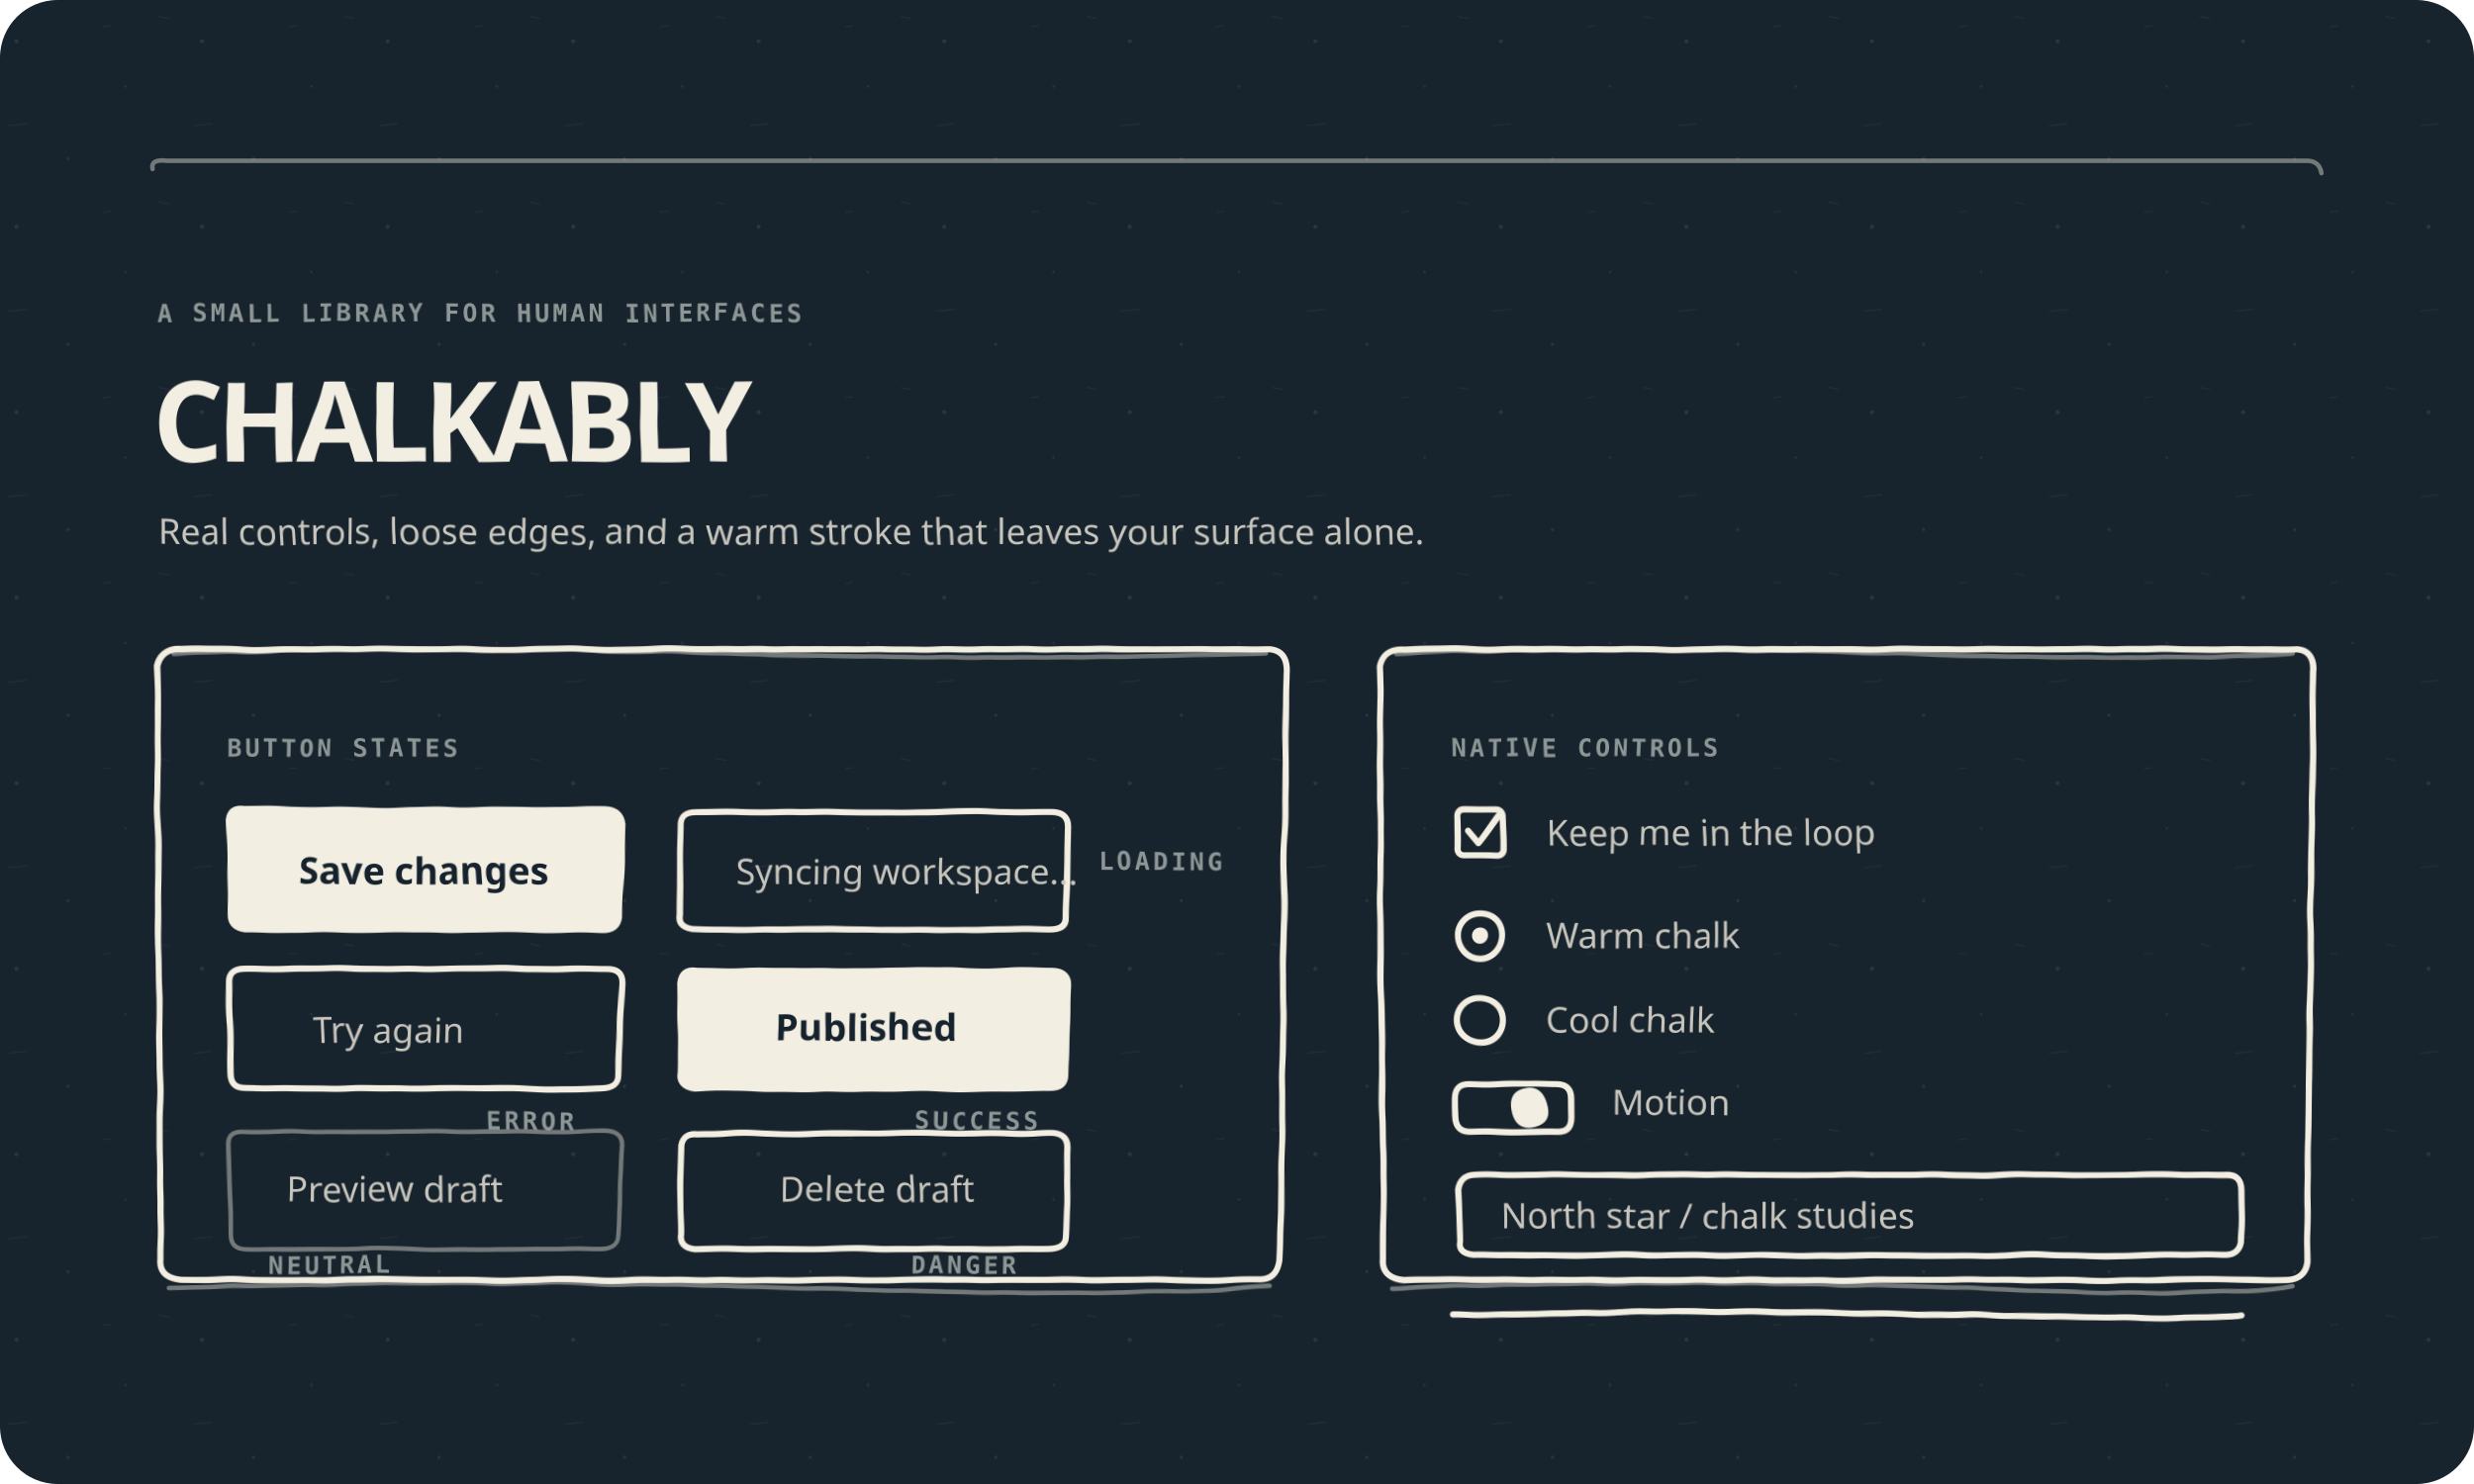
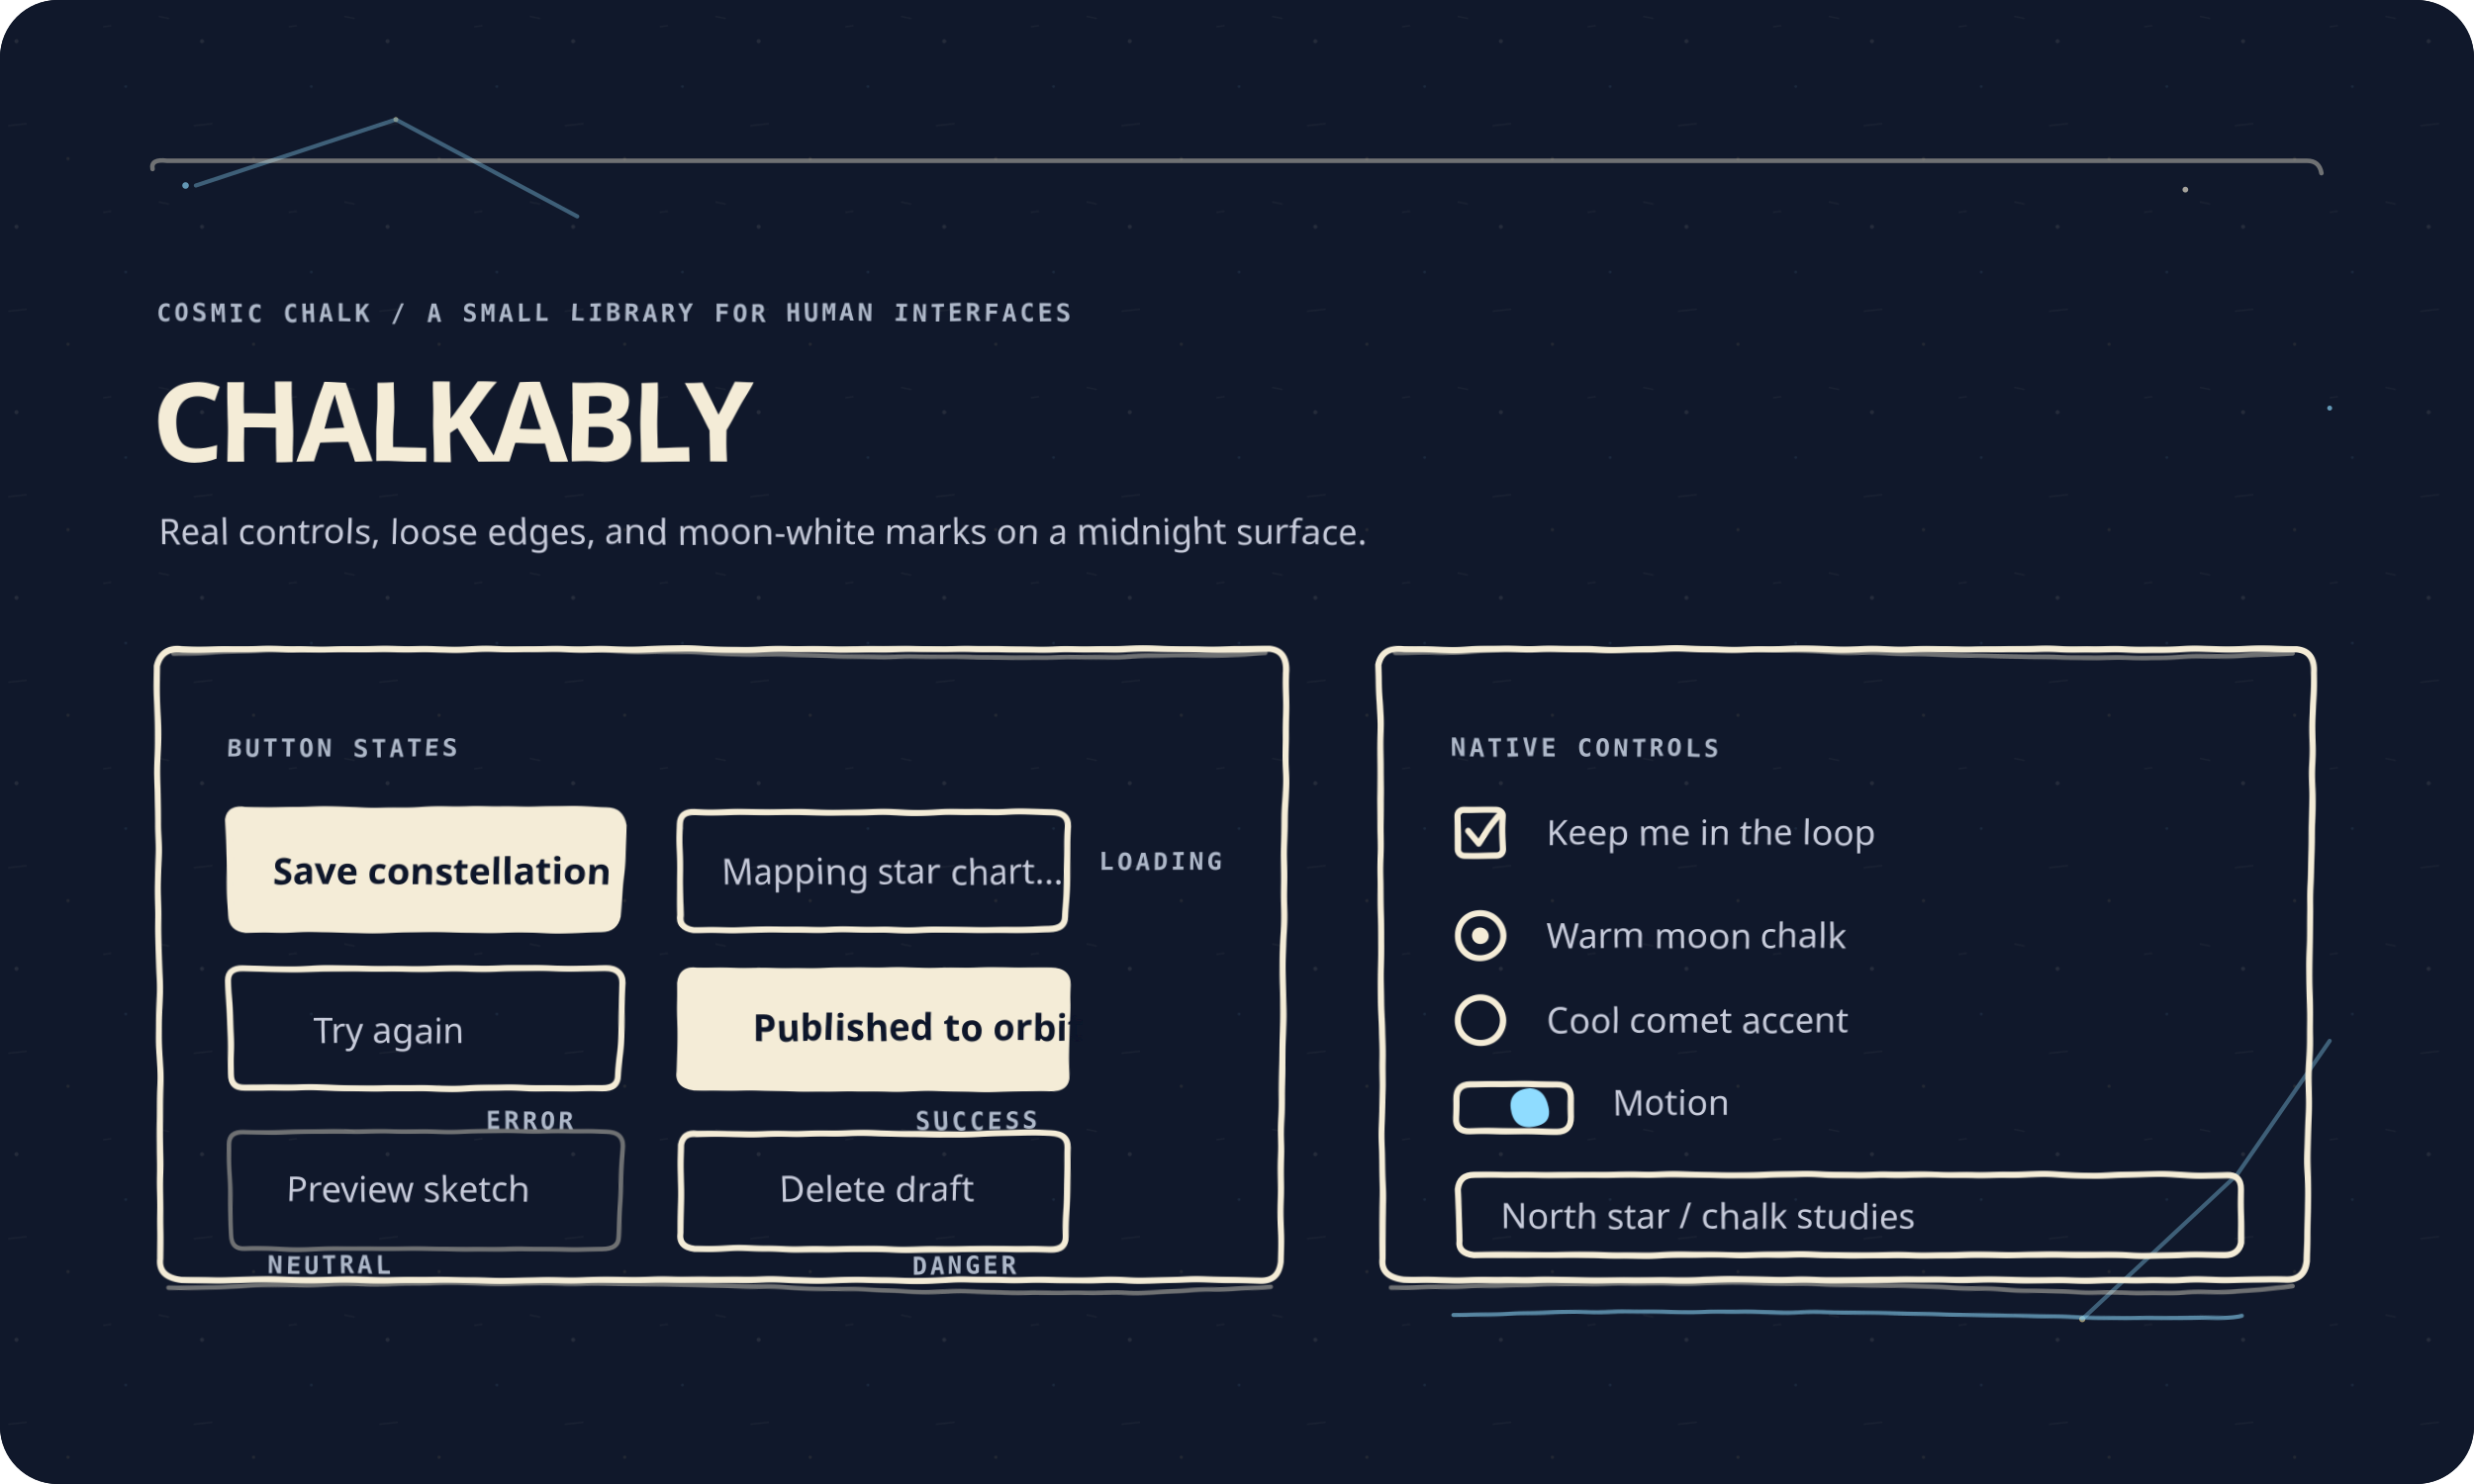
<svg xmlns="http://www.w3.org/2000/svg" width="1200" height="720" viewBox="0 0 1200 720" role="img" aria-labelledby="title desc">
  <defs>
-     <filter id="chalk" x="-8%" y="-14%" width="116%" height="128%">
-       <feTurbulence type="fractalNoise" baseFrequency="0.035" numOctaves="2" seed="9" result="dust" />
+     <filter id="chalk" x="-8%" y="-12%" width="116%" height="124%">
+       <feTurbulence type="fractalNoise" baseFrequency=".035" numOctaves="2" seed="8" result="dust" />
      <feDisplacementMap in="SourceGraphic" in2="dust" scale="1.7" />
-       <feGaussianBlur stdDeviation="0.18" />
+       <feGaussianBlur stdDeviation=".18" />
    </filter>
    <pattern id="grain" width="90" height="90" patternUnits="userSpaceOnUse">
-       <circle cx="8" cy="20" r="1" fill="#f3eee2" opacity=".09" />
-       <circle cx="61" cy="42" r=".7" fill="#f3eee2" opacity=".07" />
-       <circle cx="33" cy="77" r=".8" fill="#f3eee2" opacity=".08" />
-       <path d="M4 61l9-1M77 8l5 1M50 13l4-.5" stroke="#f3eee2" stroke-width=".7" opacity=".05" />
+       <circle cx="8" cy="20" r="1" fill="#f4ecd7" opacity=".09" />
+       <circle cx="61" cy="42" r=".7" fill="#8fdcff" opacity=".08" />
+       <circle cx="33" cy="77" r=".8" fill="#f5d88c" opacity=".08" />
+       <path d="M4 61l9-1M77 8l5 1M50 13l4-.5" stroke="#f4ecd7" stroke-width=".7" opacity=".05" />
    </pattern>
    <style>
-       .chalk { fill: none; stroke: #f3eee2; stroke-width: 3; stroke-linecap: round; stroke-linejoin: round; }
-       .soft { fill: none; stroke: #f3eee2; stroke-width: 2.2; stroke-linecap: round; stroke-linejoin: round; opacity: .42; }
-       .copy { fill: #c8c6bd; font: 400 17px system-ui, sans-serif; }
-       .label { fill: #8e9796; font: 600 12px ui-monospace, monospace; letter-spacing: 1.5px; text-transform: uppercase; }
-       .title { fill: #f3eee2; font: 600 54px system-ui, sans-serif; letter-spacing: -3px; }
+       .chalk { fill: none; stroke: #f4ecd7; stroke-width: 3; stroke-linecap: round; stroke-linejoin: round; }
+       .soft { fill: none; stroke: #f4ecd7; stroke-width: 2.2; stroke-linecap: round; stroke-linejoin: round; opacity: .42; }
+       .comet { fill: none; stroke: #8fdcff; stroke-width: 2; stroke-linecap: round; stroke-linejoin: round; opacity: .56; }
+       .copy { fill: #c8ccdb; font: 400 17px system-ui, sans-serif; }
+       .label { fill: #aeb8c9; font: 600 12px ui-monospace, monospace; letter-spacing: 1.5px; text-transform: uppercase; }
+       .title { fill: #f4ecd7; font: 600 54px system-ui, sans-serif; letter-spacing: -3px; }
    </style>
  </defs>
-   <rect width="1200" height="720" rx="28" fill="#17232d" />
+   <rect width="1200" height="720" rx="28" fill="#080f20" />
+   <rect width="1200" height="720" rx="28" fill="#10182b" />
  <rect width="1200" height="720" rx="28" fill="url(#grain)" />
+   <g aria-hidden="true" opacity=".65">
+     <circle cx="90" cy="90" r="1.6" fill="#8fdcff" />
+     <circle cx="192" cy="58" r="1.2" fill="#f5d88c" />
+     <circle cx="1060" cy="92" r="1.4" fill="#f4ecd7" />
+     <circle cx="1130" cy="198" r="1.2" fill="#8fdcff" />
+     <circle cx="1010" cy="640" r="1.5" fill="#f5d88c" />
+     <path d="M95 90L192 58L280 105M1010 640L1085 570L1130 505" class="comet" opacity=".38" />
+   </g>
  <path d="M74 82Q73 77 81 78H1119Q1125 78 1126 84" class="soft" opacity=".6" />
  <g filter="url(#chalk)">
-     <text x="76" y="156" class="label">A SMALL LIBRARY FOR HUMAN INTERFACES</text>
+     <text x="76" y="156" class="label" fill="#8fdcff">COSMIC CHALK / A SMALL LIBRARY FOR HUMAN INTERFACES</text>
    <text x="74" y="224" class="title">CHALKABLY</text>
-     <text x="77" y="264" class="copy">Real controls, loose edges, and a warm stroke that leaves your surface alone.</text>
+     <text x="77" y="264" class="copy">Real controls, loose edges, and moon-white marks on a midnight surface.</text>
    <path d="M76 323Q78 314 88 315H616Q625 316 624 327L621 612Q620 621 611 621H88Q77 620 78 611Z" class="chalk" />
    <path d="M84 317Q206 313 349 317T614 317M82 625Q240 620 393 625T616 624" class="soft" />
    <text x="110" y="367" class="label">BUTTON STATES</text>
-     <path d="M111 398Q112 392 119 393H294Q301 393 302 400L300 445Q299 451 292 451H119Q112 450 112 444Z" fill="#f3eee2" stroke="#f3eee2" stroke-width="3" />
-     <text x="145" y="429" fill="#17232d" font-family="system-ui,sans-serif" font-size="18" font-weight="600">Save changes</text>
+     <path d="M111 398Q112 392 119 393H294Q301 393 302 400L300 445Q299 451 292 451H119Q112 450 112 444Z" fill="#f4ecd7" stroke="#f4ecd7" stroke-width="3" />
+     <text x="132" y="429" fill="#10182b" font-family="system-ui,sans-serif" font-size="18" font-weight="600">Save constellation</text>
    <path d="M330 400Q330 394 337 394H510Q518 394 518 401L517 445Q517 451 509 451H336Q329 450 330 444Z" class="chalk" />
-     <text x="357" y="429" class="copy">Syncing workspace…</text>
-     <text x="533" y="422" class="label">LOADING</text>
-     <path d="M111 476Q111 470 118 470H294Q302 470 302 477L300 522Q300 528 292 528H119Q112 528 112 521Z" class="chalk" />
-     <text x="152" y="506" class="copy">Try again</text>
-     <text x="236" y="548" class="label" fill="#ff9a8f">ERROR</text>
-     <path d="M330 477Q331 470 338 471H510Q518 471 518 478L517 521Q517 528 509 528H337Q329 527 330 520Z" fill="#f3eee2" stroke="#f3eee2" stroke-width="3" />
-     <text x="376" y="505" fill="#17232d" font-family="system-ui,sans-serif" font-size="18" font-weight="600">Published</text>
-     <text x="444" y="548" class="label" fill="#91ddb4">SUCCESS</text>
-     <path d="M111 555Q111 549 118 549H294Q302 549 302 556L300 600Q300 606 292 606H119Q112 606 112 599Z" class="soft" />
-     <text x="139" y="583" class="copy">Preview draft</text>
+     <text x="350" y="429" class="copy">Mapping star chart…</text>
+     <text x="533" y="422" class="label" fill="#f5d88c">LOADING</text>
+     <path d="M111 476Q111 470 118 470H294Q302 470 302 477L300 522Q300 528 292 528H119Q112 528 112 521Z" class="chalk" stroke="#ff9ba8" />
+     <text x="152" y="506" class="copy" fill="#ff9ba8">Try again</text>
+     <text x="236" y="548" class="label" fill="#ff9ba8">ERROR</text>
+     <path d="M330 477Q331 470 338 471H510Q518 471 518 478L517 521Q517 528 509 528H337Q329 527 330 520Z" fill="#f4ecd7" stroke="#f4ecd7" stroke-width="3" />
+     <text x="365" y="505" fill="#10182b" font-family="system-ui,sans-serif" font-size="18" font-weight="600">Published to orbit</text>
+     <text x="444" y="548" class="label" fill="#93e6c0">SUCCESS</text>
+     <path d="M111 555Q111 549 118 549H294Q302 549 302 556L300 600Q300 606 292 606H119Q112 606 112 599Z" class="soft" stroke="#aeb8c9" />
+     <text x="139" y="583" class="copy">Preview sketch</text>
    <text x="130" y="618" class="label">NEUTRAL</text>
-     <path d="M330 555Q331 549 338 550H510Q518 550 518 557L517 600Q517 606 509 606H337Q329 605 330 598Z" class="chalk" stroke="#ff9a8f" />
-     <text x="378" y="583" class="copy" fill="#ff9a8f">Delete draft</text>
-     <text x="442" y="618" class="label" fill="#ff9a8f">DANGER</text>
+     <path d="M330 555Q331 549 338 550H510Q518 550 518 557L517 600Q517 606 509 606H337Q329 605 330 598Z" class="chalk" stroke="#ff9ba8" />
+     <text x="378" y="583" class="copy" fill="#ff9ba8">Delete draft</text>
+     <text x="442" y="618" class="label" fill="#ff9ba8">DANGER</text>
    <path d="M669 323Q671 314 681 315H1114Q1123 316 1122 326L1119 612Q1118 621 1109 621H681Q670 620 671 611Z" class="chalk" />
    <path d="M677 317Q793 313 916 317T1112 317M675 625Q826 620 953 625T1112 624" class="soft" />
-     <text x="704" y="367" class="label">NATIVE CONTROLS</text>
+     <text x="704" y="367" class="label" fill="#8fdcff">NATIVE CONTROLS</text>
    <rect x="707" y="393" width="22" height="22" rx="3" class="chalk" />
    <path d="M712 403l5 6 10-13" class="chalk" />
    <text x="750" y="410" class="copy">Keep me in the loop</text>
    <circle cx="718" cy="454" r="11" class="chalk" />
-     <circle cx="718" cy="454" r="4" fill="#f3eee2" />
-     <text x="750" y="460" class="copy">Warm chalk</text>
-     <circle cx="718" cy="495" r="11" class="chalk" />
-     <text x="750" y="501" class="copy">Cool chalk</text>
+     <circle cx="718" cy="454" r="4" fill="#f4ecd7" />
+     <text x="750" y="460" class="copy">Warm moon chalk</text>
+     <circle cx="718" cy="495" r="11" class="chalk" stroke="#8fdcff" />
+     <text x="750" y="501" class="copy">Cool comet accent</text>
    <path d="M706 533Q706 526 713 526H755Q762 526 762 533V542Q762 549 755 549H713Q706 549 706 542Z" class="chalk" />
-     <path d="M742 528Q749 528 751 537T742 547Q734 547 733 538T742 528Z" fill="#f3eee2" />
+     <path d="M742 528Q749 528 751 537T742 547Q734 547 733 538T742 528Z" fill="#8fdcff" />
    <text x="782" y="541" class="copy">Motion</text>
    <path d="M707 577Q708 570 715 570H1080Q1087 570 1087 577V603Q1086 609 1079 609H715Q707 608 708 602Z" class="chalk" />
    <text x="728" y="596" class="copy">North star / chalk studies</text>
-     <path d="M705 638Q829 635 953 638T1087 638" class="chalk" />
+     <path d="M705 638Q829 635 953 638T1087 638" class="comet" />
  </g>
</svg>
